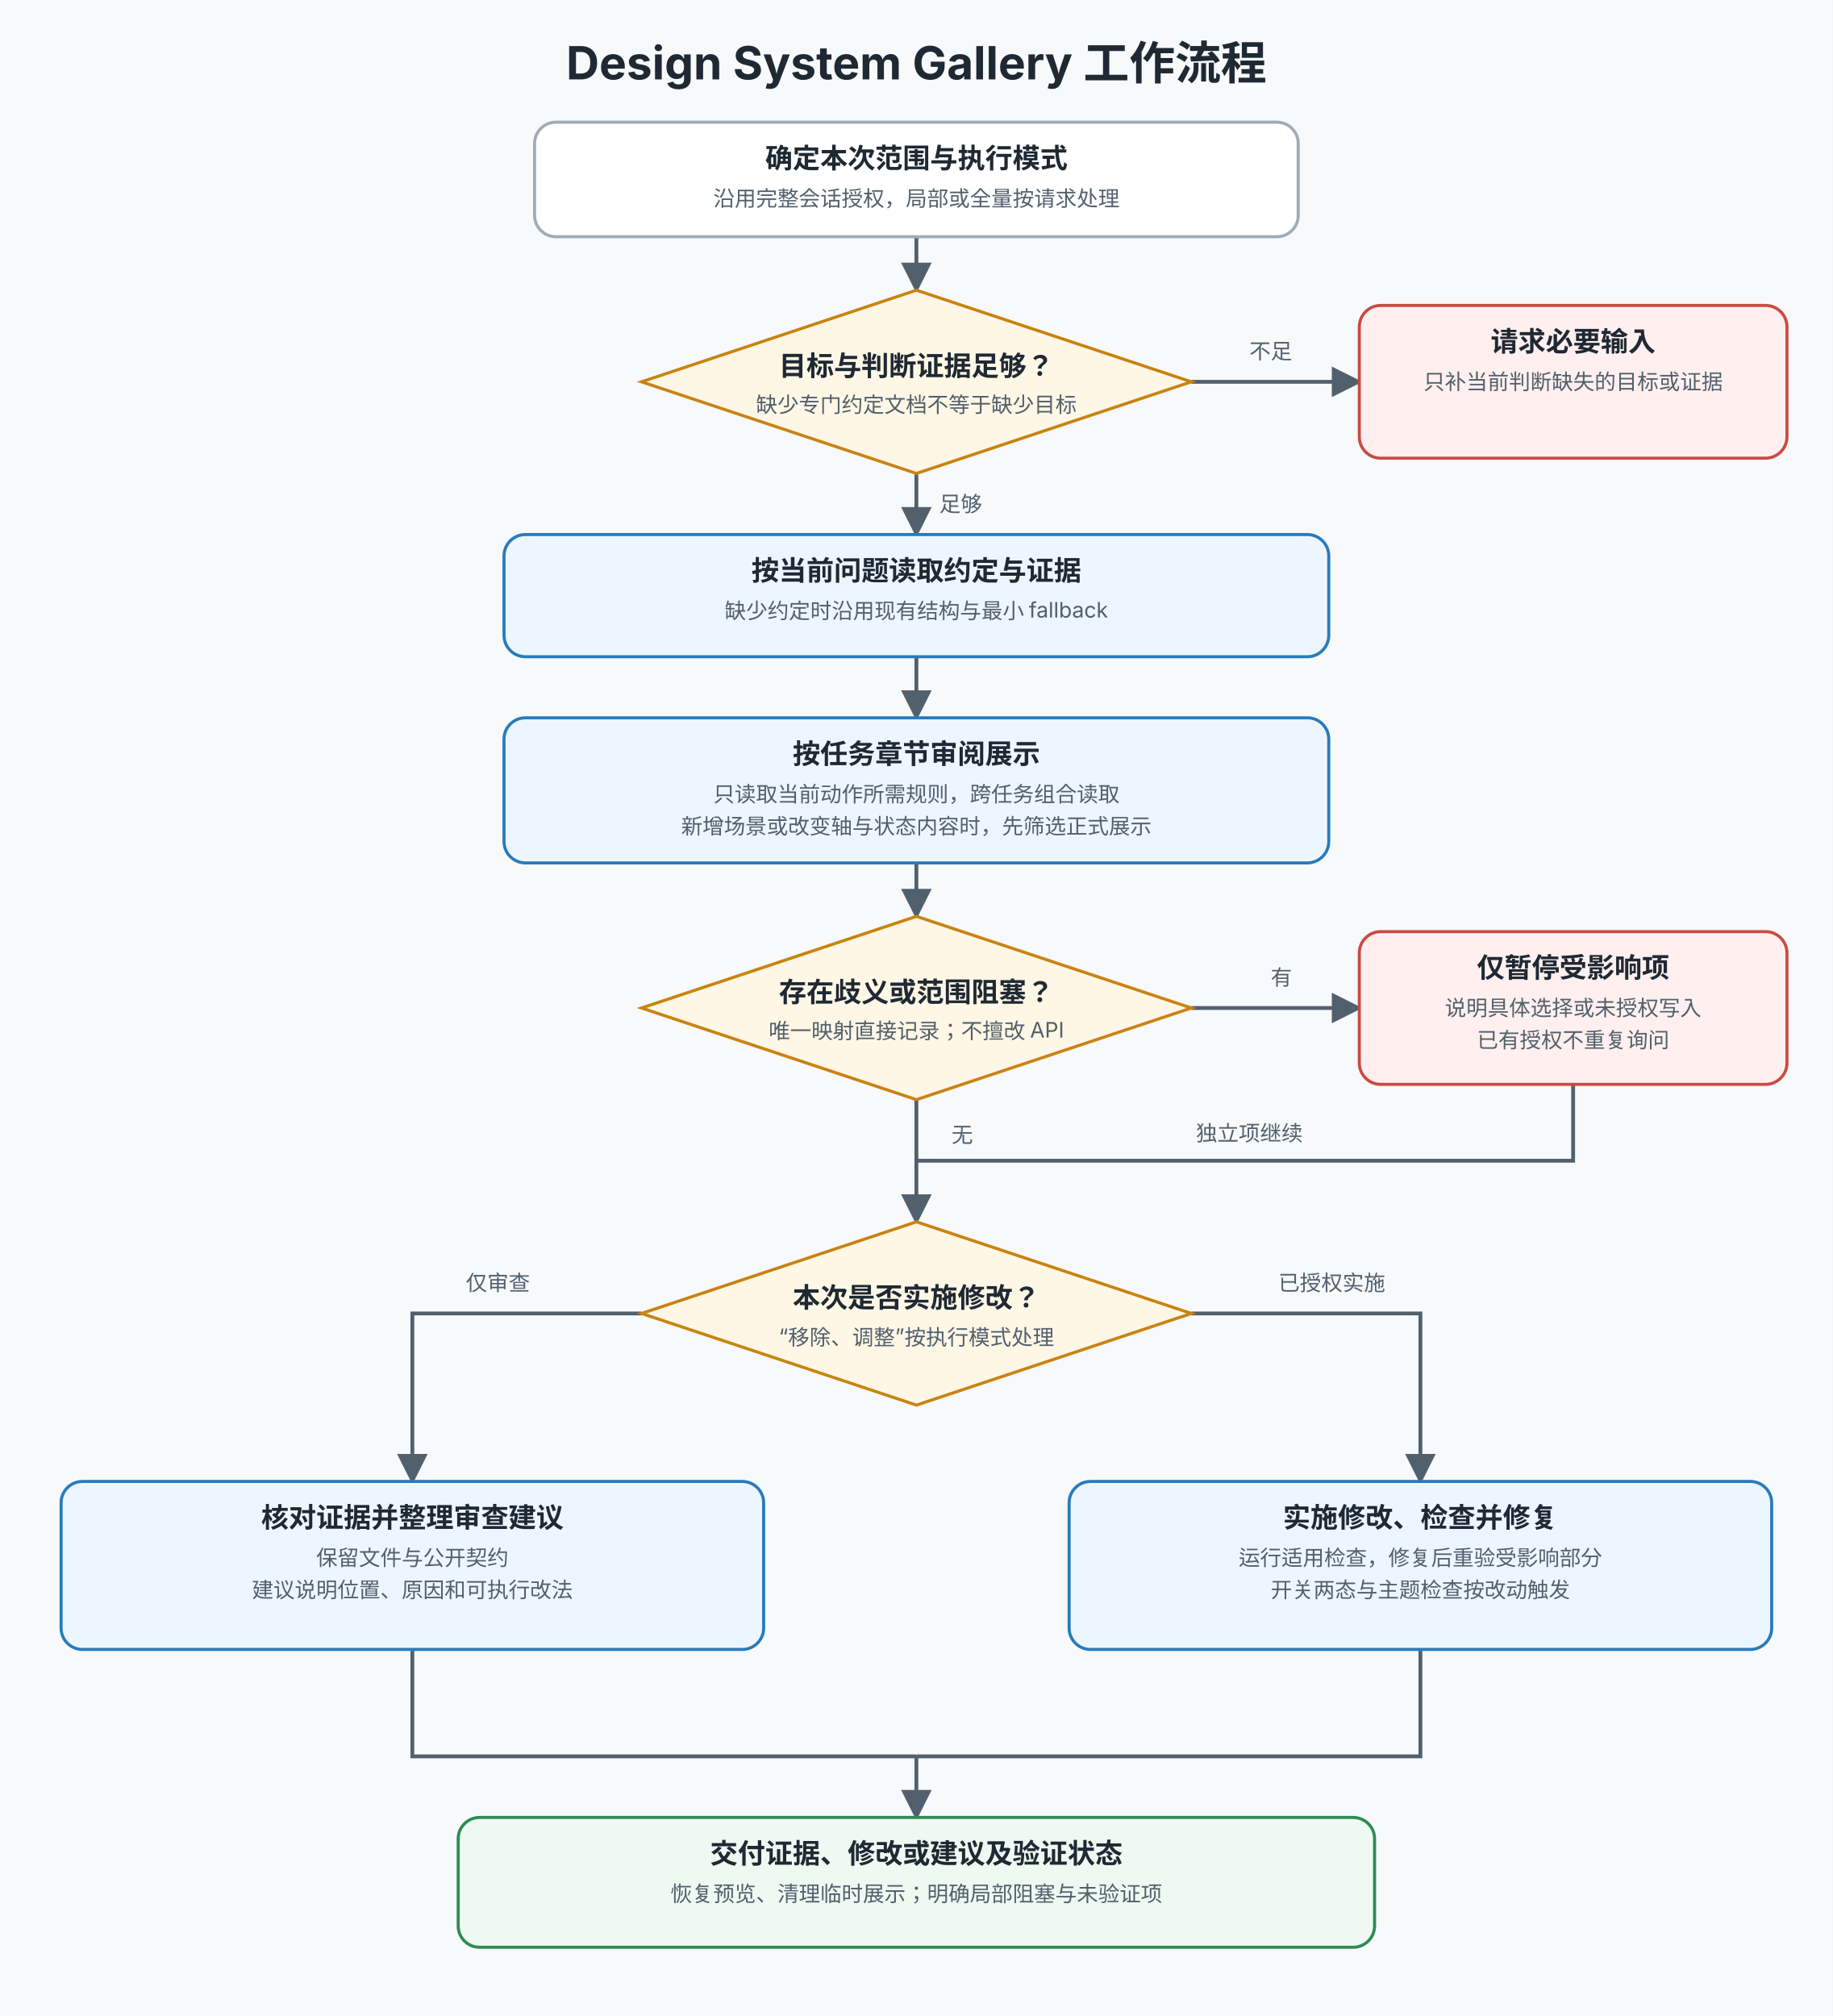
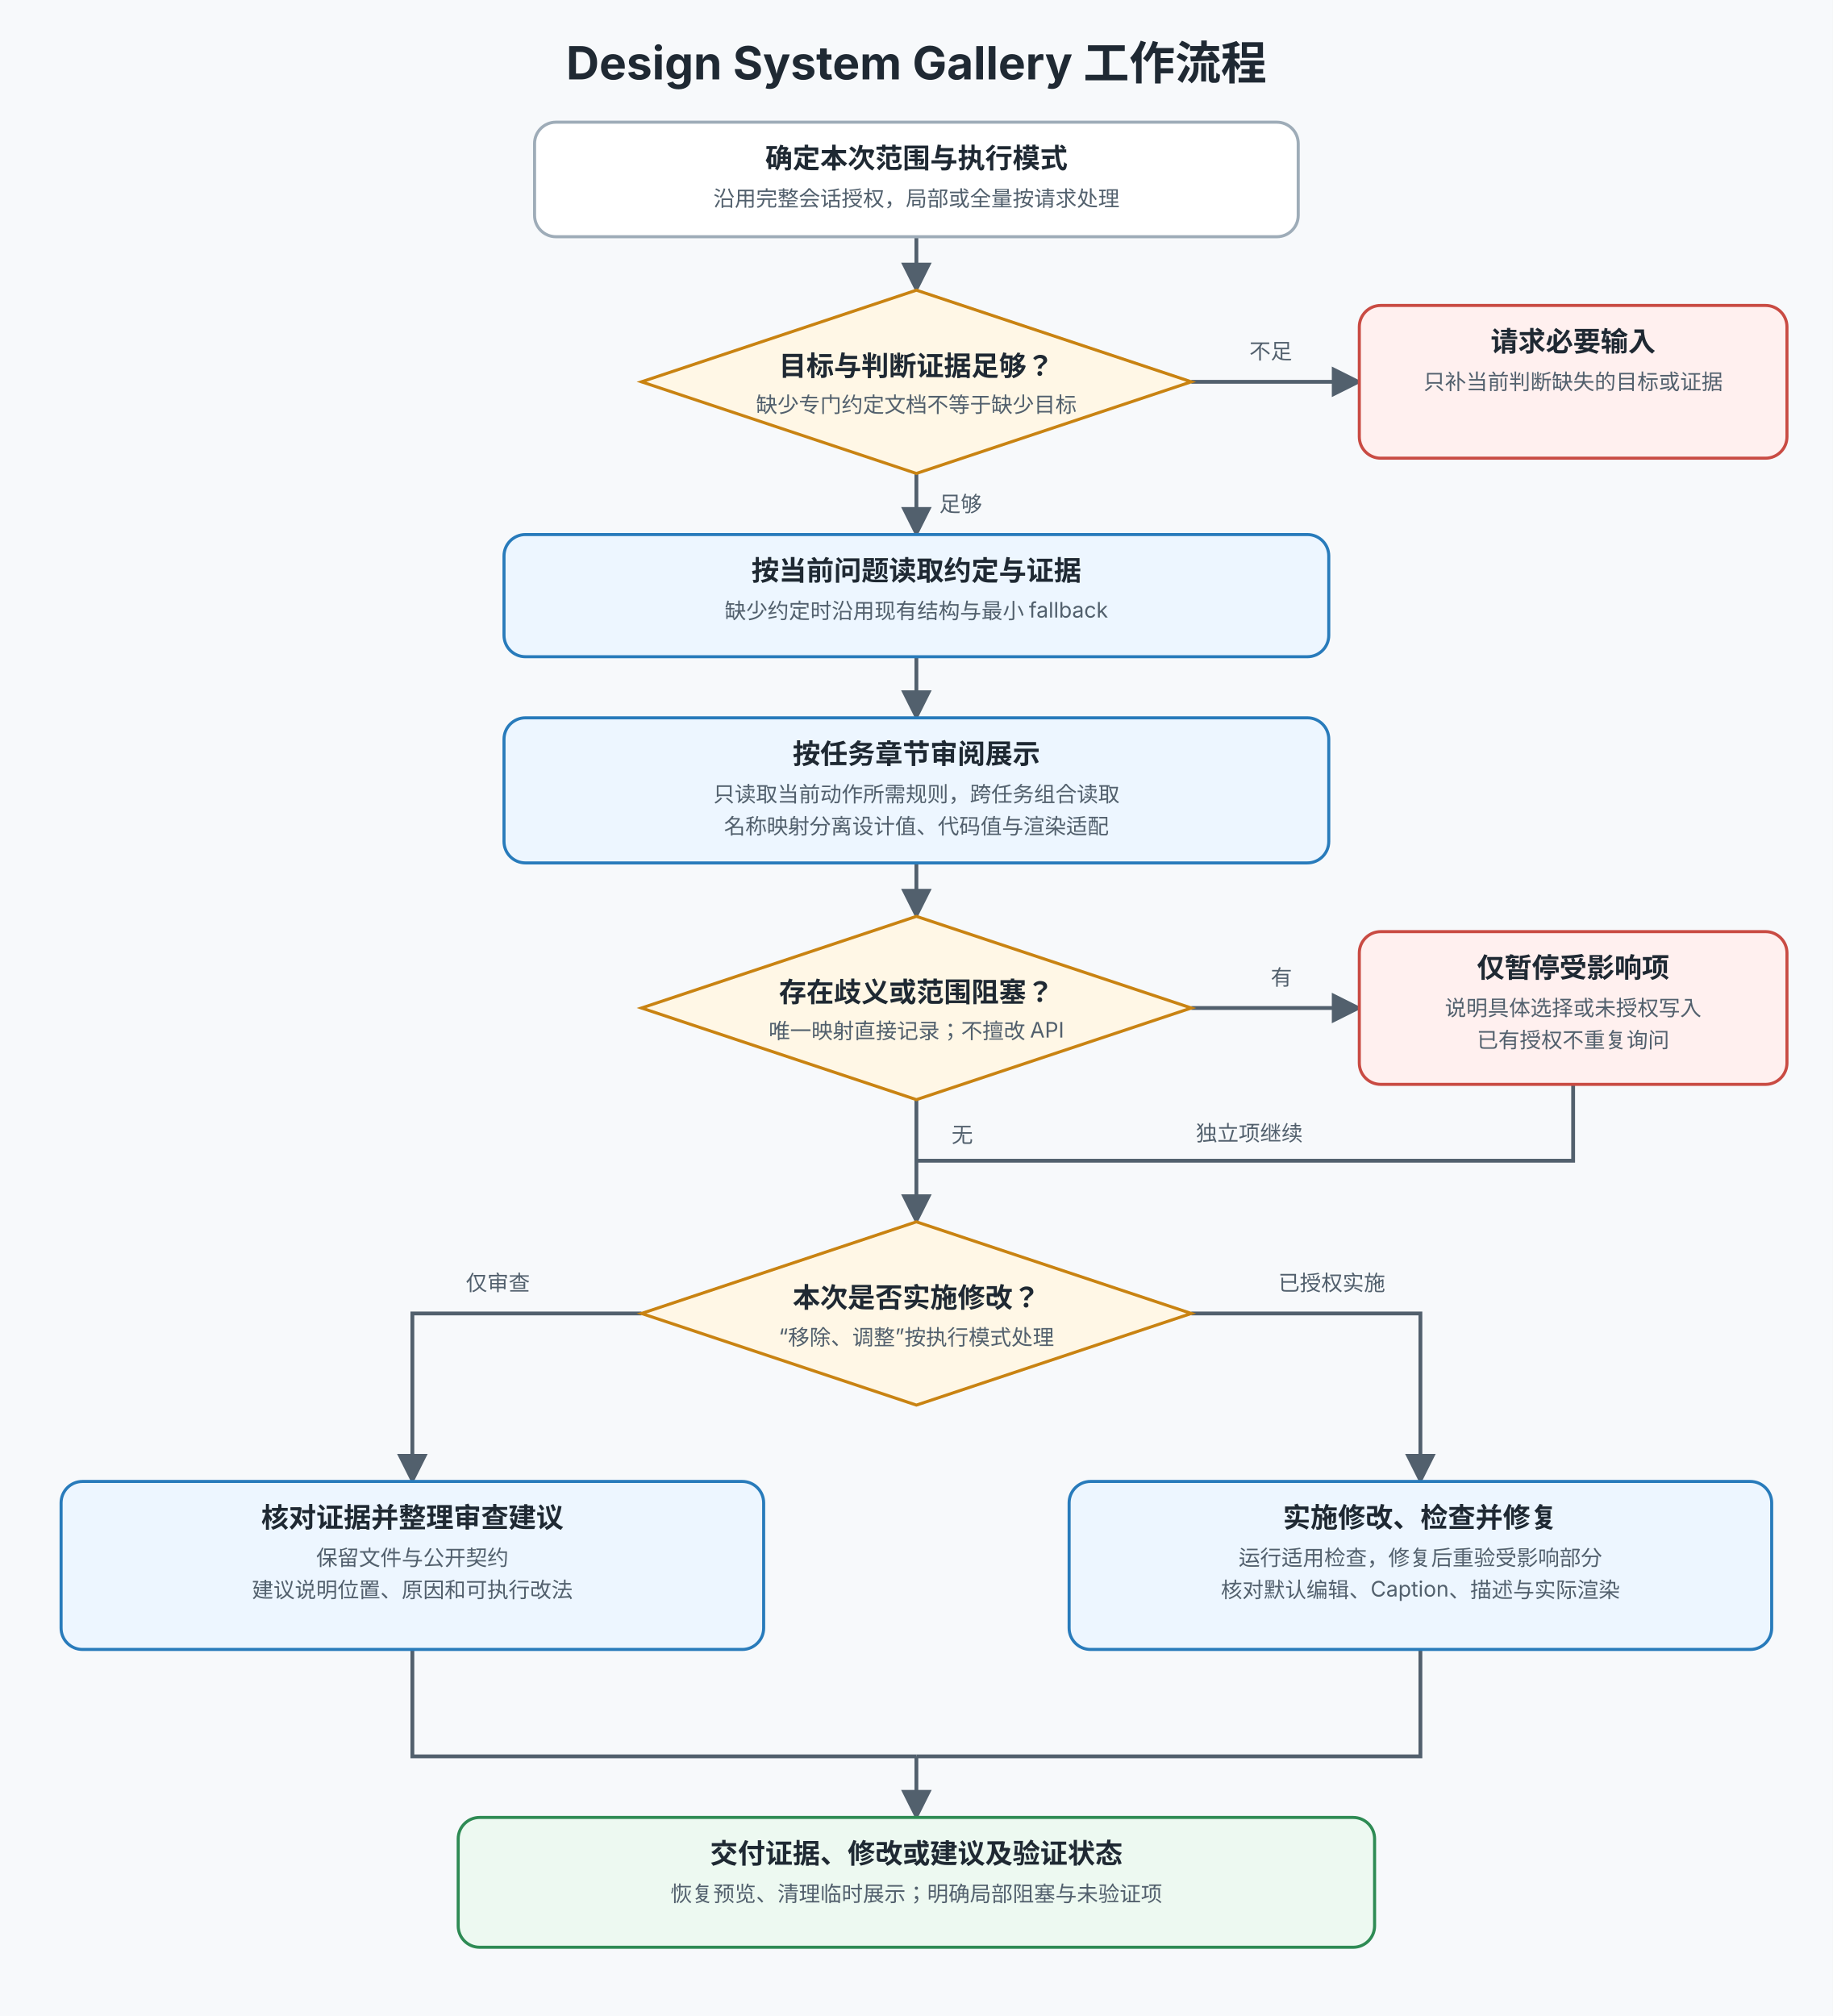
<svg xmlns="http://www.w3.org/2000/svg" viewBox="0 0 1200 1320" role="img" aria-labelledby="title desc">
  <defs>
    <marker id="arrow" viewBox="0 0 10 10" refX="9" refY="5" markerWidth="8" markerHeight="8" orient="auto-start-reverse">
      <path d="M0 0L10 5L0 10z" fill="#52606d" />
    </marker>
    <style>
text{font-family:-apple-system,BlinkMacSystemFont,"PingFang SC",sans-serif;text-anchor:middle;fill:#1f2933}
.title{font-size:30px;font-weight:700}.node-title{font-size:18px;font-weight:600}.body{font-size:14px;fill:#52606d}.label{font-size:14px;font-weight:600;fill:#334e68}
.input{fill:#fff;stroke:#9eacb8}.stage{fill:#edf6ff;stroke:#287bbb}.decision{fill:#fff7e6;stroke:#c98312}.stop{fill:#fff0ef;stroke:#c94b43}.output{fill:#edf9f1;stroke:#2e8b54}
rect,polygon{stroke-width:2}.flow,.join{fill:none;stroke:#52606d;stroke-width:2.5}.flow{marker-end:url(#arrow)}
</style>
  </defs>
  <rect width="1200" height="1320" fill="#f7f9fb" />
  <text class="title" x="600" y="52">Design System Gallery 工作流程</text>
  <path class="flow" d="M600 155V190" />
  <path class="flow" d="M780 250H890" />
  <path class="flow" d="M600 310V350" />
  <path class="flow" d="M600 430V470" />
  <path class="flow" d="M600 565V600" />
  <path class="flow" d="M780 660H890" />
  <path class="flow" d="M600 720V800" />
  <path class="join" d="M1030 710V760H600" />
  <path class="flow" d="M420 860H270V970" />
  <path class="flow" d="M780 860H930V970" />
  <path class="join" d="M270 1080V1150H600" />
  <path class="join" d="M930 1080V1150H600" />
  <path class="flow" d="M600 1150V1190" />
  <text class="body" x="832" y="235">不足</text>
  <text class="body" x="629" y="335">足够</text>
  <text class="body" x="839" y="645">有</text>
  <text class="body" x="630" y="748">无</text>
  <text class="body" x="818" y="747">独立项继续</text>
  <text class="body" x="326" y="845">仅审查</text>
  <text class="body" x="872" y="845">已授权实施</text>
  <rect class="input" x="350" y="80" width="500" height="75" rx="14" />
  <text class="node-title" x="600.0" y="110">确定本次范围与执行模式</text>
  <text class="body" x="600.0" y="135">沿用完整会话授权，局部或全量按请求处理</text>
  <polygon class="decision" points="600,190 780,250 600,310 420,250" />
  <text class="node-title" x="600" y="246">目标与判断证据足够？</text>
  <text class="body" x="600" y="270">缺少专门约定文档不等于缺少目标</text>
  <rect class="stop" x="890" y="200" width="280" height="100" rx="14" />
  <text class="node-title" x="1030.0" y="230">请求必要输入</text>
  <text class="body" x="1030.0" y="255">只补当前判断缺失的目标或证据</text>
  <rect class="stage" x="330" y="350" width="540" height="80" rx="14" />
  <text class="node-title" x="600.0" y="380">按当前问题读取约定与证据</text>
  <text class="body" x="600.0" y="405">缺少约定时沿用现有结构与最小 fallback</text>
  <rect class="stage" x="330" y="470" width="540" height="95" rx="14" />
  <text class="node-title" x="600.0" y="500">按任务章节审阅展示</text>
  <text class="body" x="600.0" y="525">只读取当前动作所需规则，跨任务组合读取</text>
-   <text class="body" x="600.0" y="546">新增场景或改变轴与状态内容时，先筛选正式展示</text>
+   <text class="body" x="600.0" y="546">名称映射分离设计值、代码值与渲染适配</text>
  <polygon class="decision" points="600,600 780,660 600,720 420,660" />
  <text class="node-title" x="600" y="656">存在歧义或范围阻塞？</text>
  <text class="body" x="600" y="680">唯一映射直接记录；不擅改 API</text>
  <rect class="stop" x="890" y="610" width="280" height="100" rx="14" />
  <text class="node-title" x="1030.0" y="640">仅暂停受影响项</text>
  <text class="body" x="1030.0" y="665">说明具体选择或未授权写入</text>
  <text class="body" x="1030.0" y="686">已有授权不重复询问</text>
  <polygon class="decision" points="600,800 780,860 600,920 420,860" />
  <text class="node-title" x="600" y="856">本次是否实施修改？</text>
  <text class="body" x="600" y="880">“移除、调整”按执行模式处理</text>
  <rect class="stage" x="40" y="970" width="460" height="110" rx="14" />
  <text class="node-title" x="270.0" y="1000">核对证据并整理审查建议</text>
  <text class="body" x="270.0" y="1025">保留文件与公开契约</text>
  <text class="body" x="270.0" y="1046">建议说明位置、原因和可执行改法</text>
  <rect class="stage" x="700" y="970" width="460" height="110" rx="14" />
  <text class="node-title" x="930.0" y="1000">实施修改、检查并修复</text>
  <text class="body" x="930.0" y="1025">运行适用检查，修复后重验受影响部分</text>
-   <text class="body" x="930.0" y="1046">开关两态与主题检查按改动触发</text>
+   <text class="body" x="930.0" y="1046">核对默认编辑、Caption、描述与实际渲染</text>
  <rect class="output" x="300" y="1190" width="600" height="85" rx="14" />
  <text class="node-title" x="600.0" y="1220">交付证据、修改或建议及验证状态</text>
  <text class="body" x="600.0" y="1245">恢复预览、清理临时展示；明确局部阻塞与未验证项</text>
</svg>
